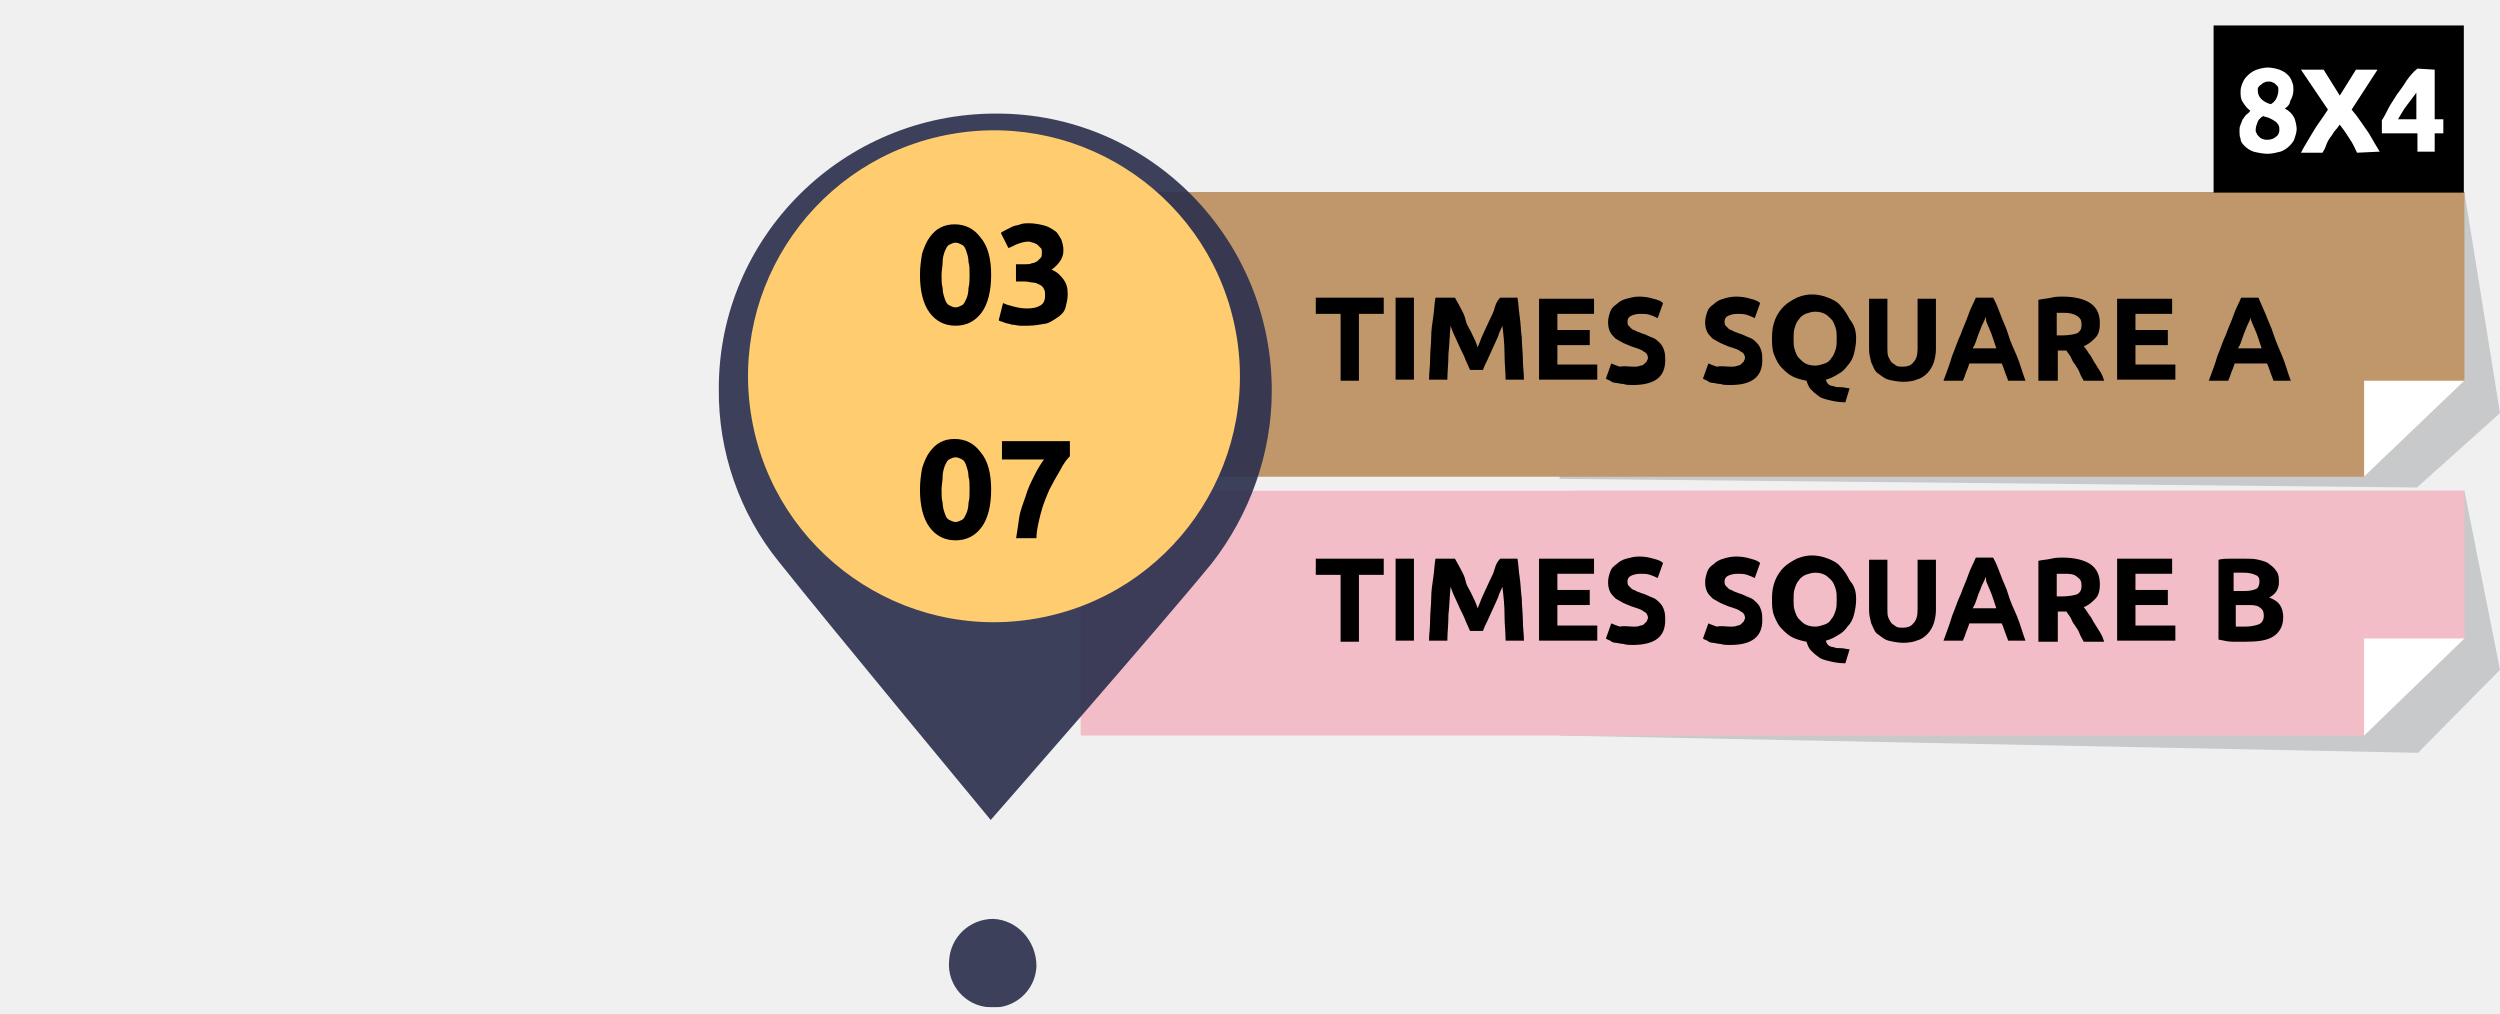
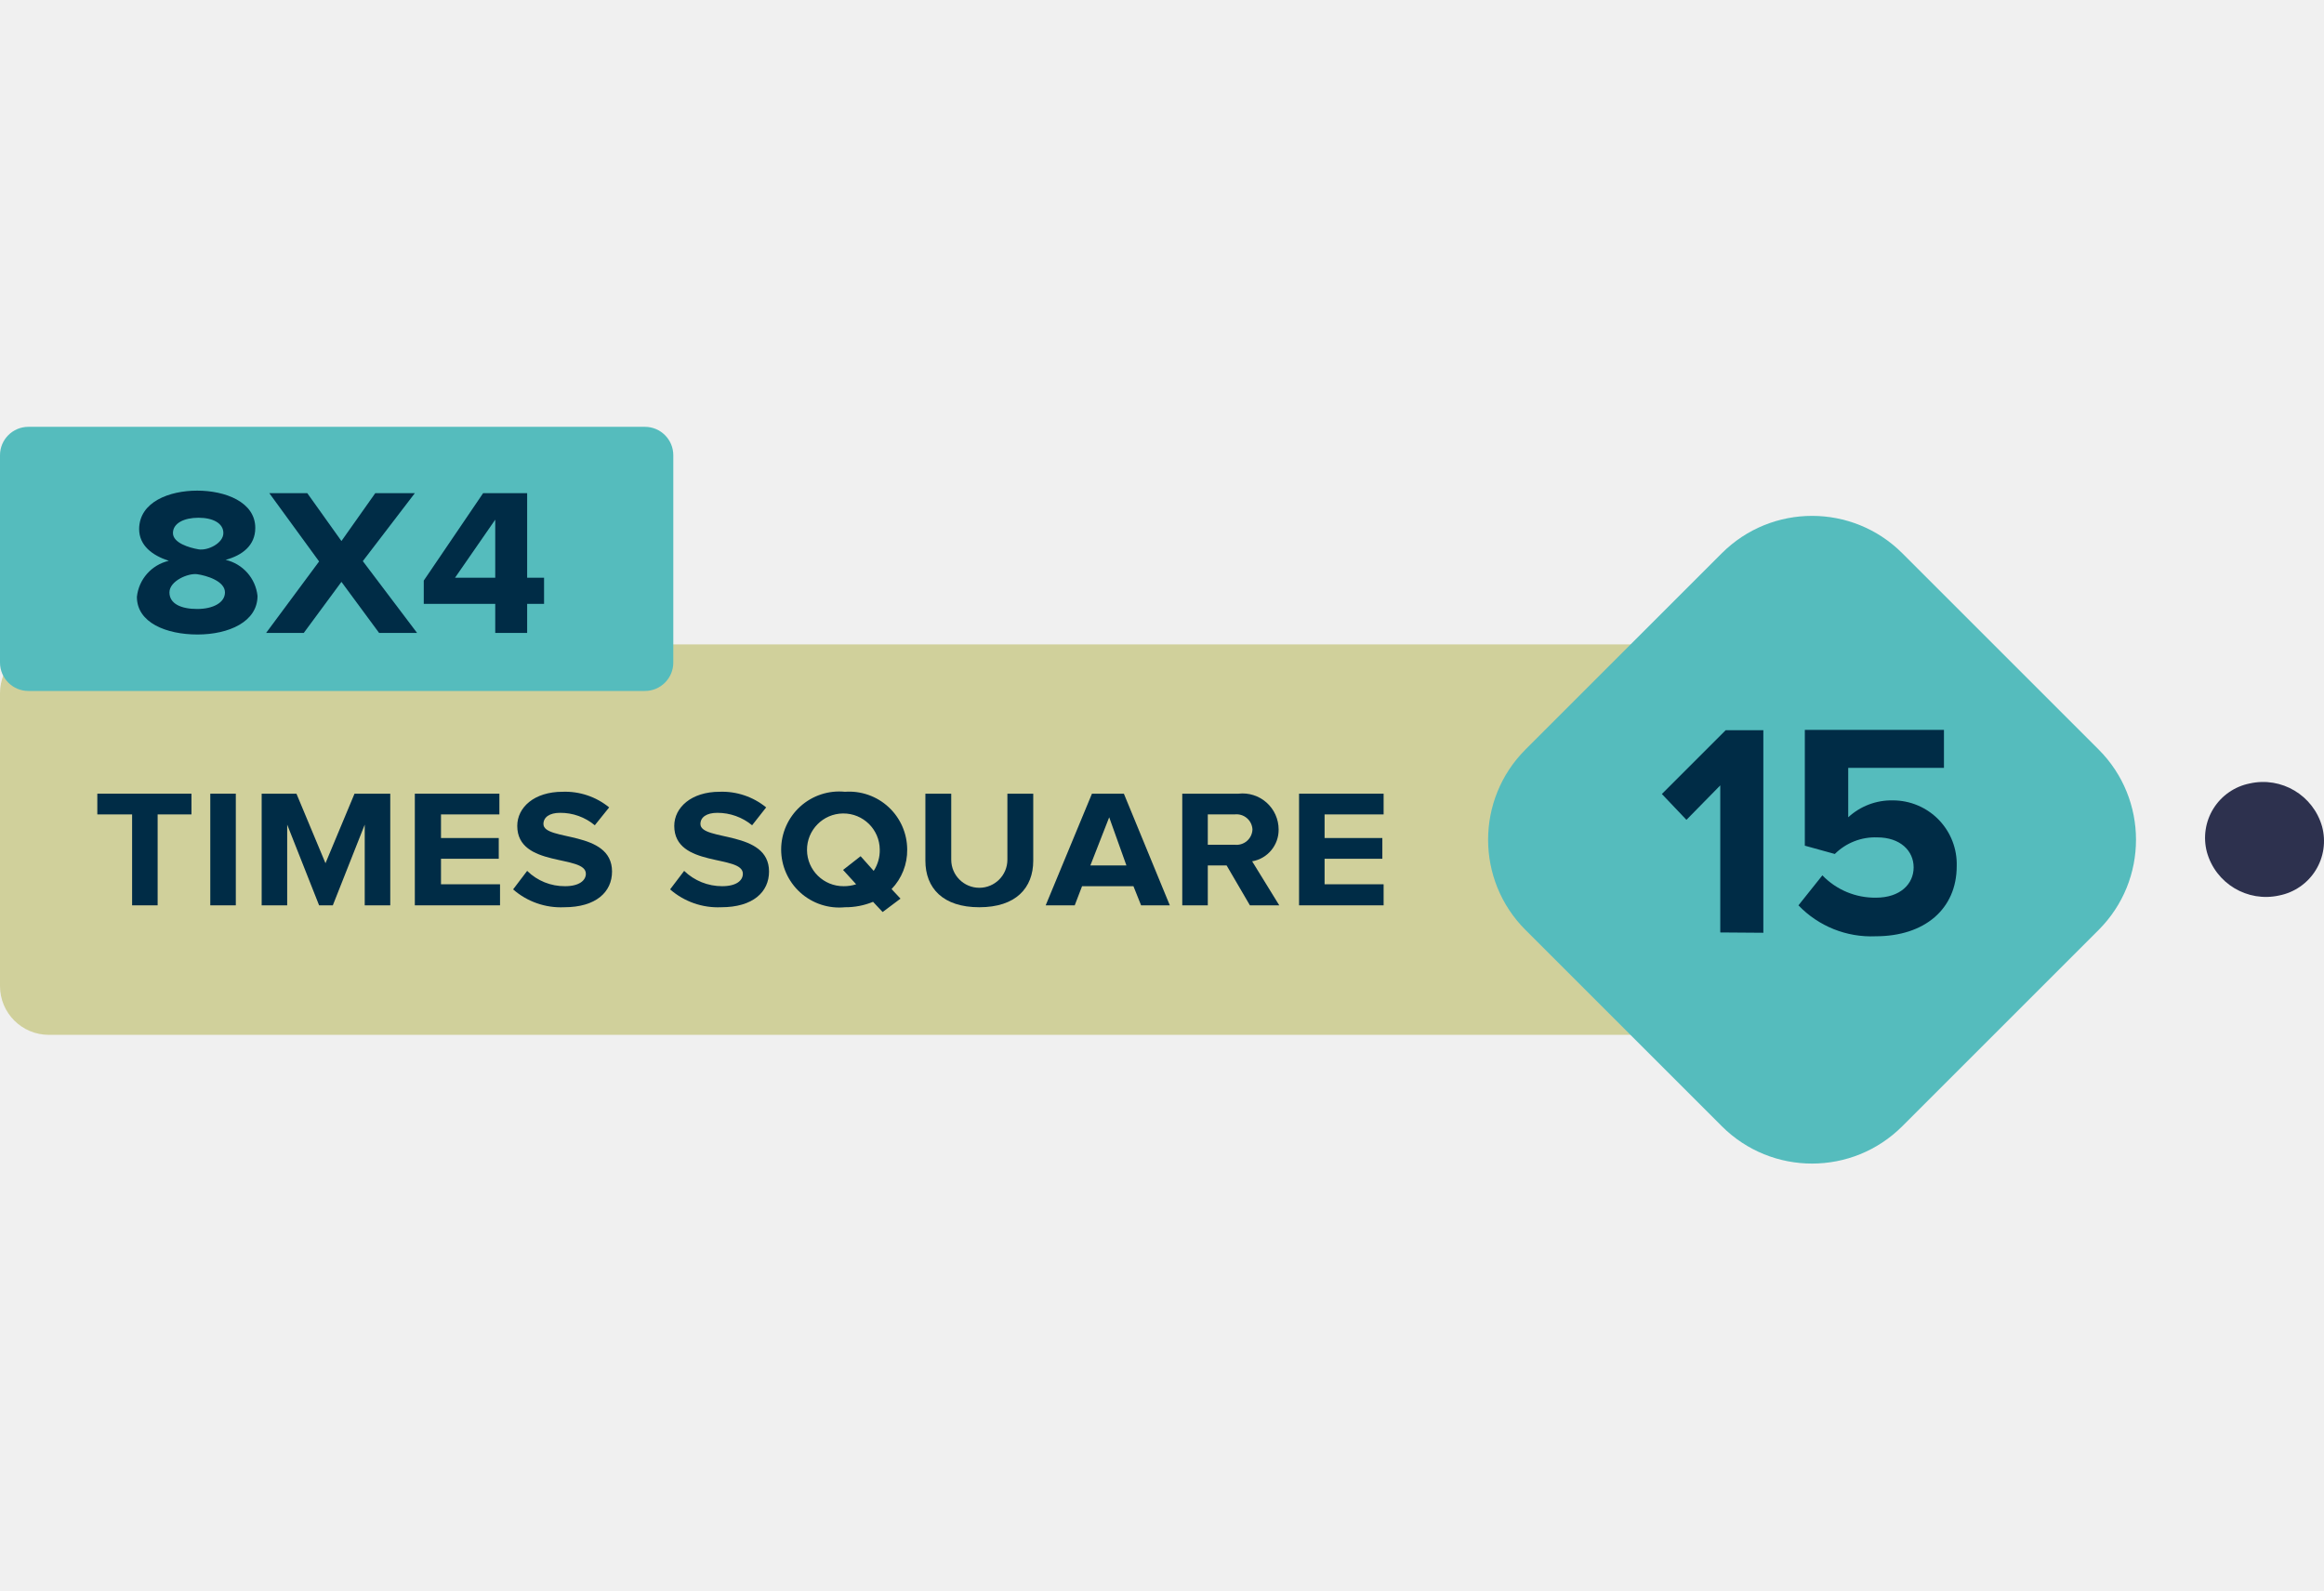
- <svg xmlns="http://www.w3.org/2000/svg" width="180" height="73" viewBox="0 0 180 73" fill="none">
-   <g clip-path="url(#clip0_246:2)">
-     <path opacity="0.5" d="M174.098 54.202L112.286 52.959L113.374 35.332H177.437L180 48.223L174.098 54.202Z" fill="#9FA1A4" />
-     <path opacity="0.5" d="M174.021 35.099L112.286 34.478L113.374 13.822H177.437L180 29.741L174.021 35.099Z" fill="#9FA1A4" />
-     <path d="M170.216 34.323H79.129V13.822H177.438V27.412L170.216 34.323Z" fill="#C0966B" />
-     <path d="M170.216 34.323V27.412H177.438L170.216 34.323Z" fill="white" />
-     <path d="M99.629 21.432V22.597H97.843V27.412H96.523V22.597H94.737V21.432H99.629V21.432Z" fill="black" />
-     <path d="M100.483 21.432H101.803V27.334H100.483V21.432Z" fill="black" />
-     <path d="M104.754 21.432C104.832 21.588 104.987 21.821 105.142 22.131C105.298 22.442 105.453 22.675 105.531 23.063C105.608 23.451 105.841 23.684 105.997 24.073C106.152 24.383 106.307 24.694 106.385 25.004C106.54 24.694 106.618 24.383 106.773 24.073C106.928 23.762 107.084 23.374 107.239 23.063C107.394 22.752 107.55 22.442 107.627 22.131C107.705 21.821 107.86 21.588 108.015 21.432H109.258C109.336 21.821 109.336 22.287 109.413 22.752C109.491 23.218 109.491 23.762 109.569 24.305C109.569 24.849 109.646 25.393 109.646 25.858C109.646 26.402 109.724 26.868 109.724 27.334H108.404C108.404 26.79 108.326 26.169 108.326 25.47C108.326 24.771 108.248 24.073 108.171 23.451C108.093 23.684 107.938 23.917 107.86 24.228C107.705 24.538 107.627 24.771 107.472 25.082C107.317 25.393 107.239 25.626 107.084 25.936C106.928 26.247 106.851 26.402 106.773 26.635H105.841C105.764 26.48 105.686 26.247 105.531 25.936C105.453 25.703 105.298 25.393 105.142 25.082C104.987 24.771 104.909 24.538 104.754 24.228C104.599 23.917 104.521 23.684 104.443 23.451C104.366 24.15 104.366 24.849 104.288 25.47C104.288 26.169 104.21 26.79 104.21 27.334H102.89C102.89 26.868 102.968 26.402 102.968 25.858C102.968 25.315 103.046 24.771 103.046 24.305C103.046 23.762 103.123 23.296 103.201 22.752C103.279 22.209 103.279 21.821 103.356 21.432H104.754V21.432Z" fill="black" />
-     <path d="M110.811 27.412V21.51H114.771V22.597H112.131V23.762H114.461V24.849H112.131V26.247H115.004V27.334H110.811V27.412Z" fill="black" />
-     <path d="M117.644 26.402C117.8 26.402 117.955 26.402 118.11 26.325C118.266 26.325 118.343 26.247 118.421 26.169C118.499 26.091 118.576 26.014 118.576 26.014C118.576 25.936 118.654 25.859 118.654 25.781C118.654 25.626 118.576 25.393 118.343 25.315C118.188 25.16 117.877 25.082 117.412 24.927C117.256 24.849 117.023 24.771 116.868 24.694C116.713 24.616 116.48 24.461 116.324 24.383C116.169 24.228 116.014 24.073 115.936 23.917C115.858 23.762 115.781 23.529 115.781 23.218C115.781 22.908 115.858 22.675 115.936 22.442C116.014 22.209 116.169 22.054 116.402 21.898C116.557 21.743 116.79 21.588 117.101 21.51C117.412 21.432 117.644 21.355 118.033 21.355C118.421 21.355 118.809 21.432 119.042 21.51C119.353 21.588 119.586 21.665 119.741 21.821L119.353 22.908C119.198 22.83 119.042 22.752 118.809 22.675C118.576 22.597 118.343 22.597 118.11 22.597C117.8 22.597 117.567 22.675 117.412 22.752C117.256 22.83 117.179 22.985 117.179 23.141C117.179 23.218 117.179 23.374 117.256 23.451C117.334 23.529 117.412 23.607 117.489 23.684C117.567 23.762 117.722 23.762 117.8 23.84C117.955 23.917 118.033 23.917 118.188 23.995C118.499 24.073 118.732 24.228 118.965 24.305C119.198 24.383 119.353 24.538 119.508 24.694C119.663 24.849 119.741 25.004 119.819 25.237C119.896 25.47 119.896 25.703 119.896 25.936C119.896 26.48 119.741 26.946 119.353 27.256C118.965 27.567 118.343 27.722 117.567 27.722C117.334 27.722 117.101 27.722 116.868 27.645C116.635 27.645 116.48 27.567 116.324 27.567C116.169 27.567 116.014 27.489 115.936 27.412C115.781 27.334 115.703 27.334 115.625 27.256L116.014 26.169C116.169 26.247 116.402 26.325 116.635 26.402C116.946 26.325 117.256 26.402 117.644 26.402Z" fill="black" />
-     <path d="M124.633 26.402C124.789 26.402 124.944 26.402 125.099 26.325C125.254 26.325 125.332 26.247 125.41 26.169C125.487 26.091 125.565 26.014 125.565 26.014C125.565 25.936 125.643 25.859 125.643 25.781C125.643 25.626 125.565 25.393 125.332 25.315C125.177 25.16 124.866 25.082 124.4 24.927C124.245 24.849 124.012 24.771 123.857 24.694C123.701 24.616 123.468 24.461 123.313 24.383C123.158 24.228 123.003 24.073 122.925 23.917C122.847 23.762 122.77 23.529 122.77 23.218C122.77 22.908 122.847 22.675 122.925 22.442C123.003 22.209 123.158 22.054 123.391 21.898C123.546 21.743 123.779 21.588 124.09 21.51C124.323 21.432 124.633 21.355 125.022 21.355C125.41 21.355 125.798 21.432 126.031 21.51C126.342 21.588 126.575 21.665 126.73 21.821L126.342 22.908C126.186 22.83 126.031 22.752 125.798 22.675C125.565 22.597 125.332 22.597 125.099 22.597C124.789 22.597 124.556 22.675 124.4 22.752C124.245 22.83 124.167 22.985 124.167 23.141C124.167 23.218 124.167 23.374 124.245 23.451C124.323 23.529 124.4 23.607 124.478 23.684C124.556 23.762 124.711 23.762 124.789 23.84C124.944 23.917 125.022 23.917 125.177 23.995C125.487 24.073 125.72 24.228 125.953 24.305C126.186 24.383 126.342 24.538 126.497 24.694C126.652 24.849 126.73 25.004 126.808 25.237C126.885 25.47 126.885 25.703 126.885 25.936C126.885 26.48 126.73 26.946 126.342 27.256C125.953 27.567 125.41 27.722 124.556 27.722C124.323 27.722 124.09 27.722 123.857 27.645C123.624 27.645 123.468 27.567 123.313 27.567C123.158 27.567 123.003 27.489 122.925 27.412C122.77 27.334 122.692 27.334 122.614 27.256L123.003 26.169C123.158 26.247 123.391 26.325 123.624 26.402C123.934 26.325 124.245 26.402 124.633 26.402Z" fill="black" />
-     <path d="M133.641 24.383C133.641 24.771 133.563 25.16 133.486 25.47C133.408 25.781 133.253 26.091 133.02 26.325C132.864 26.557 132.631 26.79 132.321 26.946C132.088 27.101 131.777 27.256 131.467 27.334C131.467 27.412 131.544 27.567 131.622 27.645C131.7 27.722 131.855 27.8 132.01 27.8C132.166 27.878 132.321 27.878 132.554 27.878C132.787 27.878 132.942 27.955 133.175 27.955L132.864 28.965C132.398 28.965 132.01 28.887 131.7 28.809C131.389 28.732 131.078 28.654 130.923 28.499C130.69 28.343 130.535 28.188 130.38 28.033C130.224 27.878 130.147 27.645 130.069 27.412C129.681 27.334 129.37 27.256 129.059 27.101C128.749 26.946 128.516 26.713 128.283 26.48C128.05 26.247 127.895 25.936 127.739 25.548C127.584 25.16 127.584 24.771 127.584 24.305C127.584 23.762 127.662 23.374 127.817 22.985C127.972 22.597 128.205 22.287 128.438 22.053C128.671 21.821 129.059 21.588 129.37 21.432C129.758 21.277 130.069 21.199 130.457 21.199C130.845 21.199 131.234 21.277 131.622 21.432C132.01 21.588 132.321 21.743 132.554 22.053C132.787 22.287 133.02 22.675 133.175 22.985C133.563 23.451 133.641 23.917 133.641 24.383ZM129.137 24.383C129.137 24.694 129.137 24.927 129.215 25.16C129.292 25.393 129.37 25.626 129.525 25.781C129.681 25.936 129.836 26.091 129.991 26.169C130.147 26.247 130.38 26.325 130.69 26.325C130.923 26.325 131.156 26.247 131.389 26.169C131.622 26.091 131.777 25.936 131.855 25.781C132.01 25.626 132.088 25.393 132.166 25.16C132.243 24.927 132.243 24.694 132.243 24.383C132.243 24.073 132.243 23.84 132.166 23.607C132.088 23.374 132.01 23.141 131.855 22.985C131.7 22.83 131.544 22.675 131.389 22.597C131.234 22.519 131.001 22.442 130.69 22.442C130.457 22.442 130.224 22.519 129.991 22.597C129.836 22.675 129.603 22.83 129.525 22.985C129.37 23.141 129.292 23.374 129.215 23.607C129.137 23.84 129.137 24.15 129.137 24.383Z" fill="black" />
-     <path d="M137.058 27.489C136.669 27.489 136.281 27.412 135.971 27.334C135.66 27.256 135.427 27.023 135.194 26.868C134.961 26.713 134.883 26.402 134.728 26.091C134.65 25.781 134.573 25.47 134.573 25.16V21.51H135.893V25.082C135.893 25.315 135.893 25.548 135.971 25.703C136.048 25.858 136.126 26.014 136.203 26.091C136.281 26.169 136.436 26.247 136.514 26.324C136.669 26.402 136.825 26.402 136.98 26.402C137.291 26.402 137.601 26.324 137.757 26.091C137.989 25.858 138.067 25.548 138.067 25.082V21.51H139.387V25.16C139.387 25.47 139.31 25.858 139.232 26.091C139.154 26.324 138.999 26.635 138.766 26.868C138.533 27.101 138.3 27.256 137.989 27.334C137.834 27.412 137.446 27.489 137.058 27.489Z" fill="black" />
-     <path d="M144.59 27.412C144.512 27.179 144.435 27.023 144.357 26.79C144.279 26.557 144.202 26.325 144.124 26.169H141.795C141.717 26.402 141.639 26.635 141.562 26.79C141.484 27.023 141.406 27.256 141.329 27.412H139.931C140.164 26.79 140.397 26.169 140.552 25.626C140.785 25.082 140.94 24.538 141.173 24.073C141.329 23.607 141.562 23.141 141.717 22.675C141.872 22.209 142.105 21.821 142.261 21.432H143.503C143.736 21.821 143.891 22.287 144.047 22.675C144.202 23.141 144.435 23.529 144.59 24.073C144.745 24.616 144.978 25.082 145.211 25.626C145.444 26.169 145.6 26.79 145.833 27.412H144.59ZM142.959 22.83C142.959 22.908 142.882 23.063 142.804 23.218C142.726 23.374 142.649 23.529 142.571 23.762C142.493 23.917 142.416 24.15 142.338 24.383C142.261 24.616 142.183 24.849 142.028 25.082H143.736C143.658 24.849 143.581 24.616 143.503 24.383C143.425 24.15 143.348 23.917 143.27 23.762C143.192 23.607 143.115 23.374 143.037 23.218C142.959 23.063 143.037 22.908 142.959 22.83Z" fill="black" />
-     <path d="M148.473 21.355C149.327 21.355 150.026 21.51 150.492 21.821C150.958 22.131 151.191 22.597 151.191 23.296C151.191 23.684 151.113 24.073 150.88 24.305C150.647 24.538 150.414 24.771 150.026 24.927C150.181 25.082 150.259 25.237 150.414 25.47C150.569 25.626 150.647 25.859 150.802 26.091C150.958 26.325 151.035 26.48 151.191 26.713C151.346 26.946 151.424 27.179 151.501 27.412H150.026C149.948 27.256 149.793 27.023 149.715 26.79C149.638 26.557 149.482 26.402 149.405 26.247C149.249 26.091 149.172 25.859 149.094 25.703C149.016 25.548 148.861 25.393 148.783 25.237H148.162V27.412H146.764V21.588C147.075 21.51 147.386 21.51 147.696 21.432C148.007 21.355 148.24 21.355 148.473 21.355ZM148.55 22.52C148.473 22.52 148.395 22.52 148.317 22.52C148.24 22.52 148.162 22.52 148.085 22.52V24.15H148.473C148.939 24.15 149.327 24.073 149.56 23.995C149.793 23.84 149.871 23.684 149.871 23.374C149.871 23.063 149.793 22.908 149.56 22.752C149.327 22.597 149.016 22.52 148.55 22.52Z" fill="black" />
-     <path d="M152.433 27.412V21.51H156.393V22.597H153.753V23.762H156.083V24.849H153.753V26.247H156.626V27.334H152.433V27.412Z" fill="black" />
-     <path d="M163.693 27.412C163.615 27.179 163.538 27.023 163.46 26.79C163.382 26.557 163.305 26.325 163.227 26.169H160.897C160.82 26.402 160.742 26.635 160.664 26.79C160.587 27.023 160.509 27.256 160.431 27.412H159.034C159.267 26.79 159.5 26.169 159.655 25.626C159.888 25.082 160.043 24.538 160.276 24.073C160.431 23.607 160.664 23.141 160.82 22.675C160.975 22.209 161.208 21.821 161.363 21.432H162.606C162.761 21.821 162.994 22.287 163.149 22.675C163.305 23.141 163.538 23.529 163.693 24.073C163.848 24.538 164.081 25.082 164.314 25.626C164.547 26.169 164.702 26.79 164.935 27.412H163.693ZM162.062 22.83C162.062 22.908 161.985 23.063 161.907 23.218C161.829 23.374 161.752 23.529 161.674 23.762C161.596 23.917 161.519 24.15 161.441 24.383C161.363 24.616 161.286 24.849 161.13 25.082H162.839C162.761 24.849 162.683 24.616 162.606 24.383C162.528 24.15 162.45 23.917 162.373 23.762C162.295 23.607 162.217 23.374 162.14 23.218C162.062 23.063 162.062 22.908 162.062 22.83Z" fill="black" />
-     <path d="M170.216 52.959H77.809V35.332H177.438V45.971L170.216 52.959Z" fill="#F3BDC7" />
-     <path d="M170.216 52.959V45.971H177.438L170.216 52.959Z" fill="white" />
-     <path d="M99.629 40.224V41.389H97.843V46.204H96.523V41.389H94.737V40.224H99.629Z" fill="black" />
-     <path d="M100.483 40.224H101.803V46.126H100.483V40.224Z" fill="black" />
-     <path d="M104.754 40.224C104.832 40.38 104.987 40.613 105.142 40.923C105.298 41.234 105.453 41.467 105.531 41.855C105.608 42.243 105.841 42.476 105.997 42.864C106.152 43.175 106.307 43.486 106.385 43.796C106.54 43.486 106.618 43.175 106.773 42.864C106.928 42.554 107.084 42.166 107.239 41.855C107.394 41.544 107.55 41.234 107.627 40.923C107.705 40.613 107.86 40.38 108.015 40.224H109.258C109.336 40.613 109.336 41.078 109.413 41.544C109.491 42.01 109.491 42.554 109.569 43.097C109.569 43.641 109.646 44.185 109.646 44.651C109.646 45.194 109.724 45.66 109.724 46.126H108.404C108.404 45.582 108.326 44.961 108.326 44.262C108.326 43.563 108.248 42.864 108.171 42.243C108.093 42.476 107.938 42.709 107.86 43.02C107.705 43.33 107.627 43.563 107.472 43.874C107.317 44.185 107.239 44.418 107.084 44.728C106.928 45.039 106.851 45.194 106.773 45.427H105.841C105.764 45.272 105.686 45.039 105.531 44.728C105.453 44.495 105.298 44.185 105.142 43.874C104.987 43.563 104.909 43.33 104.754 43.02C104.599 42.709 104.521 42.476 104.443 42.243C104.366 42.942 104.366 43.641 104.288 44.262C104.288 44.961 104.21 45.582 104.21 46.126H102.89C102.89 45.66 102.968 45.194 102.968 44.651C102.968 44.107 103.046 43.563 103.046 43.097C103.046 42.554 103.123 42.088 103.201 41.544C103.279 41.001 103.279 40.613 103.356 40.224H104.754Z" fill="black" />
-     <path d="M110.811 46.126V40.224H114.771V41.312H112.131V42.476H114.461V43.563H112.131V45.039H115.004V46.126H110.811Z" fill="black" />
-     <path d="M117.644 45.117C117.8 45.117 117.955 45.117 118.11 45.039C118.266 45.039 118.343 44.961 118.421 44.883C118.499 44.806 118.576 44.728 118.576 44.728C118.576 44.651 118.654 44.573 118.654 44.495C118.654 44.34 118.576 44.107 118.343 44.029C118.188 43.874 117.877 43.796 117.412 43.641C117.256 43.563 117.023 43.486 116.868 43.408C116.713 43.331 116.48 43.175 116.324 43.097C116.169 42.942 116.014 42.787 115.936 42.632C115.858 42.476 115.781 42.243 115.781 41.933C115.781 41.622 115.858 41.389 115.936 41.156C116.014 40.923 116.169 40.768 116.402 40.613C116.557 40.457 116.79 40.302 117.101 40.224C117.412 40.147 117.644 40.069 118.033 40.069C118.421 40.069 118.809 40.147 119.042 40.224C119.353 40.302 119.586 40.38 119.741 40.535L119.353 41.622C119.198 41.544 119.042 41.467 118.809 41.389C118.576 41.312 118.343 41.312 118.11 41.312C117.8 41.312 117.567 41.389 117.412 41.467C117.256 41.544 117.179 41.7 117.179 41.855C117.179 41.933 117.179 42.088 117.256 42.166C117.334 42.243 117.412 42.321 117.489 42.399C117.567 42.476 117.722 42.476 117.8 42.554C117.955 42.632 118.033 42.632 118.188 42.709C118.499 42.787 118.732 42.942 118.965 43.02C119.198 43.097 119.353 43.253 119.508 43.408C119.663 43.563 119.741 43.719 119.819 43.952C119.896 44.185 119.896 44.418 119.896 44.651C119.896 45.194 119.741 45.66 119.353 45.971C118.965 46.281 118.343 46.437 117.567 46.437C117.334 46.437 117.101 46.437 116.868 46.359C116.635 46.359 116.48 46.281 116.324 46.281C116.169 46.281 116.014 46.204 115.936 46.126C115.781 46.048 115.703 46.048 115.625 45.971L116.014 44.883C116.169 44.961 116.402 45.039 116.635 45.117C116.946 45.039 117.256 45.117 117.644 45.117Z" fill="black" />
-     <path d="M124.633 45.117C124.789 45.117 124.944 45.117 125.099 45.039C125.254 45.039 125.332 44.961 125.41 44.883C125.487 44.806 125.565 44.728 125.565 44.728C125.565 44.651 125.643 44.573 125.643 44.495C125.643 44.34 125.565 44.107 125.332 44.029C125.177 43.874 124.866 43.796 124.4 43.641C124.245 43.563 124.012 43.486 123.857 43.408C123.701 43.331 123.468 43.175 123.313 43.097C123.158 42.942 123.003 42.787 122.925 42.632C122.847 42.476 122.77 42.243 122.77 41.933C122.77 41.622 122.847 41.389 122.925 41.156C123.003 40.923 123.158 40.768 123.391 40.613C123.546 40.457 123.779 40.302 124.09 40.224C124.323 40.147 124.633 40.069 125.022 40.069C125.41 40.069 125.798 40.147 126.031 40.224C126.342 40.302 126.575 40.38 126.73 40.535L126.342 41.622C126.186 41.544 126.031 41.467 125.798 41.389C125.565 41.312 125.332 41.312 125.099 41.312C124.789 41.312 124.556 41.389 124.4 41.467C124.245 41.544 124.167 41.7 124.167 41.855C124.167 41.933 124.167 42.088 124.245 42.166C124.323 42.243 124.4 42.321 124.478 42.399C124.556 42.476 124.711 42.476 124.789 42.554C124.944 42.632 125.022 42.632 125.177 42.709C125.487 42.787 125.72 42.942 125.953 43.02C126.186 43.097 126.342 43.253 126.497 43.408C126.652 43.563 126.73 43.719 126.808 43.952C126.885 44.185 126.885 44.418 126.885 44.651C126.885 45.194 126.73 45.66 126.342 45.971C125.953 46.281 125.41 46.437 124.556 46.437C124.323 46.437 124.09 46.437 123.857 46.359C123.624 46.359 123.468 46.281 123.313 46.281C123.158 46.281 123.003 46.204 122.925 46.126C122.77 46.048 122.692 46.048 122.614 45.971L123.003 44.883C123.158 44.961 123.391 45.039 123.624 45.117C123.934 45.039 124.245 45.117 124.633 45.117Z" fill="black" />
-     <path d="M133.641 43.175C133.641 43.563 133.563 43.952 133.486 44.262C133.408 44.573 133.253 44.883 133.02 45.116C132.864 45.349 132.631 45.582 132.321 45.738C132.088 45.893 131.777 46.048 131.467 46.126C131.467 46.204 131.544 46.359 131.622 46.437C131.7 46.514 131.855 46.592 132.01 46.592C132.166 46.669 132.321 46.669 132.554 46.669C132.787 46.669 132.942 46.747 133.175 46.747L132.864 47.757C132.398 47.757 132.01 47.679 131.7 47.601C131.389 47.524 131.078 47.446 130.923 47.291C130.69 47.135 130.535 46.98 130.38 46.825C130.224 46.669 130.147 46.437 130.069 46.204C129.681 46.126 129.37 46.048 129.059 45.893C128.749 45.738 128.516 45.505 128.283 45.272C128.05 45.039 127.895 44.728 127.739 44.34C127.584 43.952 127.584 43.563 127.584 43.097C127.584 42.554 127.662 42.166 127.817 41.777C127.972 41.389 128.205 41.078 128.438 40.846C128.671 40.613 129.059 40.38 129.37 40.224C129.758 40.069 130.069 39.991 130.457 39.991C130.845 39.991 131.234 40.069 131.622 40.224C132.01 40.38 132.321 40.535 132.554 40.846C132.787 41.078 133.02 41.467 133.175 41.777C133.563 42.243 133.641 42.632 133.641 43.175ZM129.137 43.175C129.137 43.486 129.137 43.719 129.215 43.952C129.292 44.185 129.37 44.418 129.525 44.573C129.681 44.728 129.836 44.883 129.991 44.961C130.147 45.039 130.38 45.116 130.69 45.116C130.923 45.116 131.156 45.039 131.389 44.961C131.622 44.883 131.777 44.728 131.855 44.573C132.01 44.418 132.088 44.185 132.166 43.952C132.243 43.719 132.243 43.486 132.243 43.175C132.243 42.864 132.243 42.632 132.166 42.399C132.088 42.166 132.01 41.933 131.855 41.777C131.7 41.622 131.544 41.467 131.389 41.389C131.234 41.311 131.001 41.234 130.69 41.234C130.457 41.234 130.224 41.311 129.991 41.389C129.836 41.467 129.603 41.622 129.525 41.777C129.37 41.933 129.292 42.166 129.215 42.399C129.137 42.632 129.137 42.864 129.137 43.175Z" fill="black" />
-     <path d="M137.058 46.281C136.669 46.281 136.281 46.204 135.971 46.126C135.66 46.048 135.427 45.815 135.194 45.66C134.961 45.505 134.883 45.194 134.728 44.883C134.65 44.573 134.573 44.262 134.573 43.952V40.302H135.893V43.874C135.893 44.107 135.893 44.34 135.971 44.495C136.048 44.651 136.126 44.806 136.203 44.883C136.281 44.961 136.436 45.039 136.514 45.116C136.669 45.194 136.825 45.194 136.98 45.194C137.291 45.194 137.601 45.116 137.757 44.883C137.989 44.651 138.067 44.34 138.067 43.874V40.302H139.387V43.952C139.387 44.262 139.31 44.651 139.232 44.883C139.154 45.116 138.999 45.427 138.766 45.66C138.533 45.893 138.3 46.048 137.989 46.126C137.834 46.204 137.446 46.281 137.058 46.281Z" fill="black" />
-     <path d="M144.59 46.126C144.512 45.893 144.435 45.738 144.357 45.505C144.279 45.272 144.202 45.039 144.124 44.883H141.795C141.717 45.117 141.639 45.349 141.562 45.505C141.484 45.738 141.406 45.971 141.329 46.126H139.931C140.164 45.505 140.397 44.883 140.552 44.34C140.785 43.796 140.94 43.253 141.173 42.787C141.329 42.321 141.562 41.855 141.717 41.389C141.872 40.923 142.105 40.535 142.261 40.147H143.503C143.736 40.535 143.891 41.001 144.047 41.389C144.202 41.855 144.435 42.243 144.59 42.787C144.745 43.33 144.978 43.796 145.211 44.34C145.444 44.883 145.6 45.505 145.833 46.126H144.59ZM142.959 41.544C142.959 41.622 142.882 41.777 142.804 41.933C142.726 42.088 142.649 42.243 142.571 42.476C142.493 42.632 142.416 42.864 142.338 43.097C142.261 43.33 142.183 43.563 142.028 43.796H143.736C143.658 43.563 143.581 43.33 143.503 43.097C143.425 42.864 143.348 42.632 143.27 42.476C143.192 42.321 143.115 42.088 143.037 41.933C142.959 41.777 143.037 41.622 142.959 41.544Z" fill="black" />
-     <path d="M148.473 40.147C149.327 40.147 150.026 40.302 150.492 40.613C150.958 40.923 151.191 41.389 151.191 42.088C151.191 42.476 151.113 42.864 150.88 43.097C150.647 43.33 150.414 43.563 150.026 43.719C150.181 43.874 150.259 44.029 150.414 44.262C150.569 44.418 150.647 44.651 150.802 44.883C150.958 45.117 151.035 45.272 151.191 45.505C151.346 45.738 151.424 45.971 151.501 46.204H150.026C149.948 46.048 149.793 45.815 149.715 45.582C149.638 45.349 149.482 45.194 149.405 45.039C149.249 44.883 149.172 44.651 149.094 44.495C149.016 44.34 148.861 44.185 148.783 44.029H148.162V46.204H146.764V40.38C147.075 40.302 147.386 40.302 147.696 40.224C148.007 40.147 148.24 40.147 148.473 40.147ZM148.55 41.312C148.473 41.312 148.395 41.312 148.317 41.312C148.24 41.312 148.162 41.312 148.085 41.312V42.942H148.473C148.939 42.942 149.327 42.864 149.56 42.787C149.793 42.632 149.871 42.476 149.871 42.166C149.871 41.855 149.793 41.7 149.56 41.544C149.327 41.312 149.016 41.312 148.55 41.312Z" fill="black" />
-     <path d="M152.433 46.126V40.224H156.393V41.312H153.753V42.476H156.083V43.563H153.753V45.039H156.626V46.126H152.433Z" fill="black" />
-     <path d="M161.674 46.204C161.363 46.204 161.053 46.204 160.742 46.204C160.431 46.204 160.121 46.126 159.732 46.048V40.302C160.043 40.224 160.276 40.224 160.664 40.224C160.975 40.224 161.285 40.224 161.596 40.224C161.984 40.224 162.295 40.224 162.606 40.302C162.916 40.38 163.227 40.457 163.382 40.613C163.615 40.768 163.77 40.923 163.926 41.156C164.081 41.389 164.081 41.622 164.081 41.933C164.081 42.399 163.848 42.787 163.382 43.02C163.77 43.175 164.003 43.33 164.159 43.563C164.314 43.796 164.392 44.107 164.392 44.418C164.392 45.039 164.159 45.505 163.693 45.815C163.227 46.126 162.528 46.204 161.674 46.204ZM160.975 42.554H161.596C161.984 42.554 162.295 42.476 162.45 42.399C162.606 42.321 162.683 42.088 162.683 41.855C162.683 41.622 162.606 41.467 162.373 41.389C162.217 41.311 161.907 41.234 161.596 41.234C161.518 41.234 161.363 41.234 161.208 41.234C161.053 41.234 160.975 41.234 160.82 41.234V42.554H160.975ZM160.975 43.563V45.116C161.053 45.116 161.208 45.116 161.285 45.116C161.363 45.116 161.518 45.116 161.674 45.116C162.062 45.116 162.373 45.039 162.606 44.961C162.839 44.883 162.994 44.651 162.994 44.34C162.994 44.029 162.916 43.874 162.683 43.719C162.45 43.563 162.217 43.563 161.829 43.563H160.975Z" fill="black" />
-     <path opacity="0.92" d="M74.625 69.577C74.547 71.363 72.994 72.683 71.285 72.528C69.499 72.45 68.179 70.897 68.335 69.189C68.412 67.481 69.81 66.16 71.519 66.16C73.227 66.238 74.625 67.713 74.625 69.577Z" fill="#2D314E" />
-     <path d="M177.395 1.833H159.379V13.869H177.395V1.833Z" fill="black" />
-     <path d="M165.359 9.287C165.359 9.52 165.281 9.753 165.203 9.986C165.126 10.219 164.97 10.374 164.815 10.53C164.66 10.685 164.427 10.84 164.194 10.918C163.883 10.996 163.573 11.073 163.262 11.073C162.951 11.073 162.563 10.996 162.252 10.918C162.019 10.84 161.786 10.685 161.631 10.53C161.476 10.374 161.321 10.219 161.321 9.986C161.243 9.831 161.243 9.598 161.243 9.443C161.243 9.287 161.243 9.132 161.321 8.977C161.398 8.821 161.398 8.744 161.476 8.588C161.554 8.511 161.631 8.355 161.709 8.278C161.786 8.2 161.942 8.123 162.019 7.967C161.786 7.812 161.631 7.579 161.476 7.346C161.321 7.113 161.321 6.88 161.321 6.569C161.321 6.336 161.398 6.104 161.476 5.948C161.554 5.715 161.709 5.56 161.864 5.405C162.019 5.249 162.252 5.094 162.485 5.016C162.718 4.939 163.029 4.861 163.262 4.861C163.573 4.861 163.883 4.939 164.116 5.016C164.349 5.094 164.582 5.249 164.737 5.405C164.893 5.56 164.97 5.715 165.048 5.948C165.126 6.104 165.126 6.336 165.126 6.492C165.126 6.725 165.048 7.035 164.893 7.268C164.893 7.501 164.66 7.734 164.504 7.812C164.815 7.967 165.048 8.2 165.203 8.511C165.281 8.744 165.359 9.054 165.359 9.287ZM162.408 9.365C162.408 9.443 162.408 9.52 162.485 9.598C162.485 9.676 162.563 9.753 162.641 9.831C162.718 9.909 162.796 9.986 162.874 9.986C163.029 10.064 163.107 10.064 163.262 10.064C163.495 10.064 163.728 9.986 163.883 9.831C164.038 9.753 164.116 9.52 164.116 9.365C164.116 9.21 164.116 9.132 164.038 8.977C163.961 8.899 163.883 8.744 163.805 8.744C163.728 8.666 163.573 8.588 163.417 8.511C163.262 8.433 163.107 8.433 162.951 8.355C162.796 8.433 162.641 8.588 162.563 8.744C162.485 8.977 162.408 9.132 162.408 9.365ZM164.038 6.569C164.038 6.492 164.038 6.414 164.038 6.336C164.038 6.259 163.961 6.181 163.883 6.104C163.805 6.026 163.728 5.948 163.65 5.948C163.573 5.871 163.417 5.871 163.34 5.871C163.262 5.871 163.107 5.871 163.029 5.948C162.951 5.948 162.874 6.026 162.796 6.104C162.641 6.181 162.641 6.259 162.563 6.336C162.563 6.414 162.563 6.492 162.563 6.569C162.563 6.725 162.641 6.958 162.796 7.113C162.951 7.268 163.184 7.424 163.495 7.501C163.65 7.424 163.805 7.268 163.883 7.113C163.961 6.958 164.038 6.725 164.038 6.569ZM169.707 10.996C169.552 10.685 169.397 10.297 169.164 9.986C168.931 9.598 168.698 9.287 168.465 8.977C168.387 9.054 168.309 9.21 168.154 9.365C167.999 9.52 167.921 9.753 167.766 9.909C167.61 10.142 167.533 10.297 167.455 10.53C167.378 10.763 167.3 10.84 167.222 10.996H165.669C165.902 10.53 166.213 10.064 166.523 9.52C166.834 8.977 167.222 8.511 167.61 7.89L165.669 5.016H167.3L168.465 6.88L169.629 5.016H171.183L169.319 7.89C169.785 8.433 170.173 9.054 170.561 9.598C170.872 10.142 171.105 10.53 171.338 10.918L169.707 10.996ZM174.056 6.569C173.823 6.88 173.59 7.191 173.357 7.501C173.046 7.89 172.891 8.2 172.658 8.588H173.978V6.569H174.056ZM175.298 5.016V8.588H175.919V9.598H175.298V10.918H174.056V9.598H171.493V8.666C171.648 8.433 171.804 8.123 171.959 7.812C172.114 7.501 172.347 7.191 172.58 6.802C172.813 6.492 173.046 6.181 173.279 5.793C173.512 5.482 173.745 5.172 174.056 4.939L175.298 5.016Z" fill="white" />
-     <path opacity="0.92" d="M91.567 28.166C91.597 17.139 82.71 8.158 71.742 8.178C60.715 8.148 51.733 17.035 51.754 28.003C51.708 32.527 53.253 36.968 56.094 40.468C59.747 45.055 71.331 59.038 71.331 59.038C71.331 59.038 83.562 45.071 87.247 40.56C89.974 37.07 91.571 32.63 91.567 28.166Z" fill="#2D314E" />
-     <path d="M68.499 9.653C58.868 11.347 52.434 20.528 54.128 30.159C55.823 39.79 65.004 46.224 74.635 44.529C84.266 42.835 90.699 33.654 89.005 24.023C87.31 14.392 78.129 7.958 68.499 9.653Z" fill="#FFCD70" />
-     <path d="M71.363 19.802C71.363 20.966 71.13 21.898 70.664 22.52C70.198 23.141 69.577 23.451 68.801 23.451C68.024 23.451 67.403 23.141 66.937 22.52C66.471 21.898 66.238 20.966 66.238 19.802C66.238 19.18 66.316 18.715 66.393 18.249C66.549 17.783 66.704 17.394 66.937 17.084C67.17 16.773 67.403 16.54 67.713 16.385C68.024 16.23 68.335 16.152 68.723 16.152C69.499 16.152 70.121 16.462 70.587 17.084C71.13 17.705 71.363 18.637 71.363 19.802ZM69.81 19.802C69.81 19.413 69.81 19.103 69.732 18.87C69.732 18.559 69.655 18.326 69.577 18.093C69.499 17.86 69.422 17.705 69.266 17.627C69.111 17.55 68.956 17.472 68.801 17.472C68.645 17.472 68.49 17.55 68.335 17.627C68.179 17.705 68.102 17.938 68.024 18.093C67.946 18.326 67.869 18.559 67.869 18.87C67.869 19.18 67.791 19.491 67.791 19.802C67.791 20.112 67.791 20.5 67.869 20.733C67.869 21.044 67.946 21.277 68.024 21.51C68.102 21.743 68.179 21.898 68.335 21.976C68.49 22.054 68.645 22.131 68.801 22.131C68.956 22.131 69.111 22.054 69.266 21.976C69.422 21.898 69.499 21.665 69.577 21.51C69.655 21.355 69.732 21.044 69.732 20.733C69.81 20.423 69.81 20.112 69.81 19.802Z" fill="black" />
-     <path d="M74.003 23.451C73.848 23.451 73.615 23.451 73.46 23.451C73.227 23.451 73.072 23.374 72.839 23.374C72.683 23.296 72.45 23.296 72.295 23.218C72.14 23.141 71.984 23.141 71.907 23.063L72.217 21.821C72.373 21.898 72.606 21.976 72.916 22.053C73.227 22.131 73.537 22.209 73.926 22.209C74.392 22.209 74.702 22.131 74.935 21.976C75.168 21.82 75.246 21.588 75.246 21.277C75.246 21.122 75.246 20.966 75.168 20.811C75.091 20.656 75.013 20.578 74.858 20.5C74.702 20.423 74.547 20.345 74.392 20.345C74.236 20.345 74.003 20.267 73.77 20.267H73.149V19.025H73.848C74.003 19.025 74.159 19.025 74.314 18.947C74.469 18.947 74.547 18.87 74.702 18.792C74.78 18.714 74.858 18.637 74.935 18.559C75.013 18.482 75.013 18.326 75.013 18.171C75.013 18.015 75.013 17.938 74.935 17.86C74.858 17.783 74.78 17.705 74.702 17.627C74.625 17.55 74.547 17.55 74.392 17.472C74.314 17.472 74.159 17.394 74.081 17.394C73.77 17.394 73.537 17.472 73.305 17.55C73.072 17.627 72.839 17.783 72.606 17.86L72.062 16.773C72.14 16.695 72.295 16.618 72.45 16.54C72.606 16.462 72.761 16.385 72.916 16.307C73.072 16.23 73.305 16.23 73.46 16.152C73.693 16.074 73.848 16.074 74.081 16.074C74.469 16.074 74.858 16.152 75.168 16.23C75.479 16.307 75.712 16.462 75.945 16.618C76.178 16.773 76.255 17.006 76.411 17.239C76.488 17.472 76.566 17.705 76.566 18.015C76.566 18.326 76.488 18.559 76.333 18.792C76.178 19.025 75.945 19.258 75.712 19.413C76.1 19.569 76.333 19.802 76.566 20.112C76.799 20.423 76.876 20.733 76.876 21.199C76.876 21.51 76.799 21.821 76.721 22.131C76.644 22.442 76.411 22.675 76.178 22.83C75.945 22.985 75.634 23.218 75.323 23.296C74.858 23.374 74.469 23.451 74.003 23.451Z" fill="black" />
-     <path d="M71.363 35.255C71.363 36.419 71.13 37.351 70.664 37.972C70.198 38.594 69.577 38.904 68.801 38.904C68.024 38.904 67.403 38.594 66.937 37.972C66.471 37.351 66.238 36.419 66.238 35.255C66.238 34.633 66.316 34.167 66.393 33.701C66.549 33.236 66.704 32.847 66.937 32.537C67.17 32.226 67.403 31.993 67.713 31.838C68.024 31.682 68.335 31.605 68.723 31.605C69.499 31.605 70.121 31.915 70.587 32.537C71.13 33.158 71.363 34.09 71.363 35.255ZM69.81 35.255C69.81 34.866 69.81 34.556 69.732 34.323C69.732 34.012 69.655 33.779 69.577 33.546C69.499 33.313 69.422 33.158 69.266 33.08C69.111 33.003 68.956 32.925 68.801 32.925C68.645 32.925 68.49 33.003 68.335 33.08C68.179 33.158 68.102 33.391 68.024 33.546C67.946 33.779 67.869 34.012 67.869 34.323C67.869 34.633 67.791 34.944 67.791 35.255C67.791 35.565 67.791 35.953 67.869 36.186C67.869 36.497 67.946 36.73 68.024 36.963C68.102 37.196 68.179 37.351 68.335 37.429C68.49 37.506 68.645 37.584 68.801 37.584C68.956 37.584 69.111 37.506 69.266 37.429C69.422 37.351 69.499 37.118 69.577 36.963C69.655 36.808 69.732 36.497 69.732 36.186C69.81 35.953 69.81 35.643 69.81 35.255Z" fill="black" />
-     <path d="M73.149 38.827C73.227 38.361 73.304 37.817 73.382 37.273C73.46 36.73 73.693 36.186 73.848 35.72C74.003 35.177 74.236 34.711 74.469 34.245C74.702 33.779 74.935 33.391 75.168 33.08H72.14V31.76H77.032V32.847C76.799 33.08 76.566 33.391 76.333 33.857C76.1 34.245 75.789 34.789 75.556 35.255C75.323 35.798 75.091 36.342 74.935 36.963C74.78 37.584 74.624 38.205 74.624 38.749H73.149V38.827Z" fill="black" />
-   </g>
+ <svg xmlns="http://www.w3.org/2000/svg" width="140" height="95.826" viewBox="0 0 72.83 23.09">
  <defs>
-     <clipPath id="clip0_246:2">
-       <rect width="180" height="72.528" fill="white" />
+     <style>.cls-1{fill:none;}.cls-2{fill:#d0d09b;}.cls-3{fill:#002c46;}.cls-4{fill:#55bcbd;}.cls-5{fill:#2d314e;}.cls-6{clip-path:url(#clip-path);}</style>
+     <clipPath id="clip-path">
+       <rect class="cls-1" x="4.05" y="1.64" width="13" height="5" />
    </clipPath>
  </defs>
+   <g id="Layer_2" data-name="Layer 2">
+     <g id="Layer_1-2" data-name="Layer 1">
+       <rect class="cls-2" y="6.82" width="56" height="12.24" rx="1.53" />
+       <path class="cls-3" d="M4.14,15V12.15H3.05V11.5H6v.65H4.94V15Z" />
+       <path class="cls-3" d="M6.59,15V11.5h.8V15Z" />
+       <path class="cls-3" d="M11.43,15V12.47l-1,2.53H10L9,12.47V15h-.8V11.5H9.29l.91,2.18.91-2.18h1.12V15Z" />
+       <path class="cls-3" d="M13,15V11.5h2.65v.65H13.82v.74h1.81v.65H13.82v.8h1.85V15Z" />
+       <path class="cls-3" d="M16.08,14.5l.44-.58a1.67,1.67,0,0,0,1.19.48c.44,0,.65-.18.65-.39,0-.61-2.15-.18-2.15-1.5,0-.58.53-1.07,1.42-1.07a2.18,2.18,0,0,1,1.46.49l-.45.56a1.68,1.68,0,0,0-1.09-.39c-.33,0-.52.14-.52.35,0,.55,2.15.18,2.15,1.49,0,.64-.5,1.12-1.5,1.12A2.27,2.27,0,0,1,16.08,14.5Z" />
+       <path class="cls-3" d="M21,14.5l.44-.58a1.71,1.71,0,0,0,1.19.48c.45,0,.65-.18.65-.39,0-.61-2.15-.18-2.15-1.5,0-.58.54-1.07,1.42-1.07a2.18,2.18,0,0,1,1.46.49l-.44.56a1.71,1.71,0,0,0-1.09-.39c-.34,0-.53.14-.53.35,0,.55,2.15.18,2.15,1.49,0,.64-.5,1.12-1.5,1.12A2.28,2.28,0,0,1,21,14.5Z" />
+       <path class="cls-3" d="M24.48,13.25a1.82,1.82,0,0,1,2-1.81,1.82,1.82,0,0,1,1.95,1.81,1.75,1.75,0,0,1-.49,1.24l.28.3-.56.42-.3-.32a2.26,2.26,0,0,1-.88.17A1.82,1.82,0,0,1,24.48,13.25Zm2.35,1.09-.41-.45.55-.43.41.46a1.17,1.17,0,0,0,.19-.67,1.14,1.14,0,1,0-1.13,1.15A1.23,1.23,0,0,0,26.83,14.34Z" />
+       <path class="cls-3" d="M29,13.6V11.5h.81v2.07a.88.88,0,0,0,1.76,0V11.5h.81v2.1c0,.86-.55,1.46-1.69,1.46S29,14.46,29,13.6Z" />
+       <path class="cls-3" d="M35.76,15l-.24-.6H33.91l-.23.6h-.91l1.45-3.5h1L36.66,15Zm-1-2.76-.59,1.51H35.3Z" />
+       <path class="cls-3" d="M39.17,15l-.73-1.25h-.59V15h-.8V11.5h1.76a1.13,1.13,0,0,1,1.26,1.12,1,1,0,0,1-.83,1L40.09,15Zm.08-2.38a.5.5,0,0,0-.56-.47h-.84v.95h.84A.5.5,0,0,0,39.25,12.62Z" />
+       <path class="cls-3" d="M40.71,15V11.5h2.65v.65H41.51v.74h1.81v.65H41.51v.8h1.85V15Z" />
+       <rect class="cls-4" x="48.44" y="4.59" width="16.7" height="16.7" rx="4" transform="translate(7.48 43.95) rotate(-45)" />
+       <path class="cls-3" d="M53.91,15.85V11.24l-1.06,1.08-.77-.81,2-2h1.18v6.35Z" />
+       <path class="cls-3" d="M56.36,15l.75-.94a2.29,2.29,0,0,0,1.68.7c.76,0,1.18-.43,1.18-.95s-.42-.94-1.14-.94a1.79,1.79,0,0,0-1.33.52l-.94-.26V9.5h4.36v1.19h-3v1.55a2,2,0,0,1,1.4-.53,2,2,0,0,1,2,2.06c0,1.34-1,2.2-2.54,2.2A3.16,3.16,0,0,1,56.36,15Z" />
+       <path class="cls-5" d="M69.16,13.33a1.74,1.74,0,0,1,1.34-2.15,1.92,1.92,0,0,1,2.27,1.35,1.74,1.74,0,0,1-1.34,2.16,1.92,1.92,0,0,1-2.27-1.36" />
+       <rect class="cls-4" width="21.1" height="8.28" rx="0.89" />
+       <g class="cls-6">
+         <path class="cls-3" d="M4.29,5.33a1.3,1.3,0,0,1,1-1.13c-.52-.17-.93-.48-.93-1C4.37,2.35,5.31,2,6.18,2S8,2.35,8,3.17c0,.55-.41.86-.93,1a1.3,1.3,0,0,1,1,1.13c0,.81-.9,1.21-1.88,1.21S4.29,6.14,4.29,5.33Zm2.76-.14c0-.36-.59-.53-.87-.57s-.87.21-.87.57.37.52.87.52S7.05,5.51,7.05,5.19ZM7,3.33c0-.31-.33-.48-.78-.48s-.8.17-.8.48.51.46.8.51S7,3.65,7,3.33Z" />
+         <path class="cls-3" d="M11.88,6.46,10.7,4.86,9.52,6.46H8.34L10,4.22,8.44,2.08H9.63l1.07,1.5,1.06-1.5H13L11.37,4.21l1.7,2.25Z" />
+         <path class="cls-3" d="M15.52,6.46V5.55H13.28V4.82l1.86-2.74h1.38V4.73h.6v.82h-.6v.91Zm0-3.55L14.26,4.73h1.26Z" />
+       </g>
+     </g>
+   </g>
</svg>
